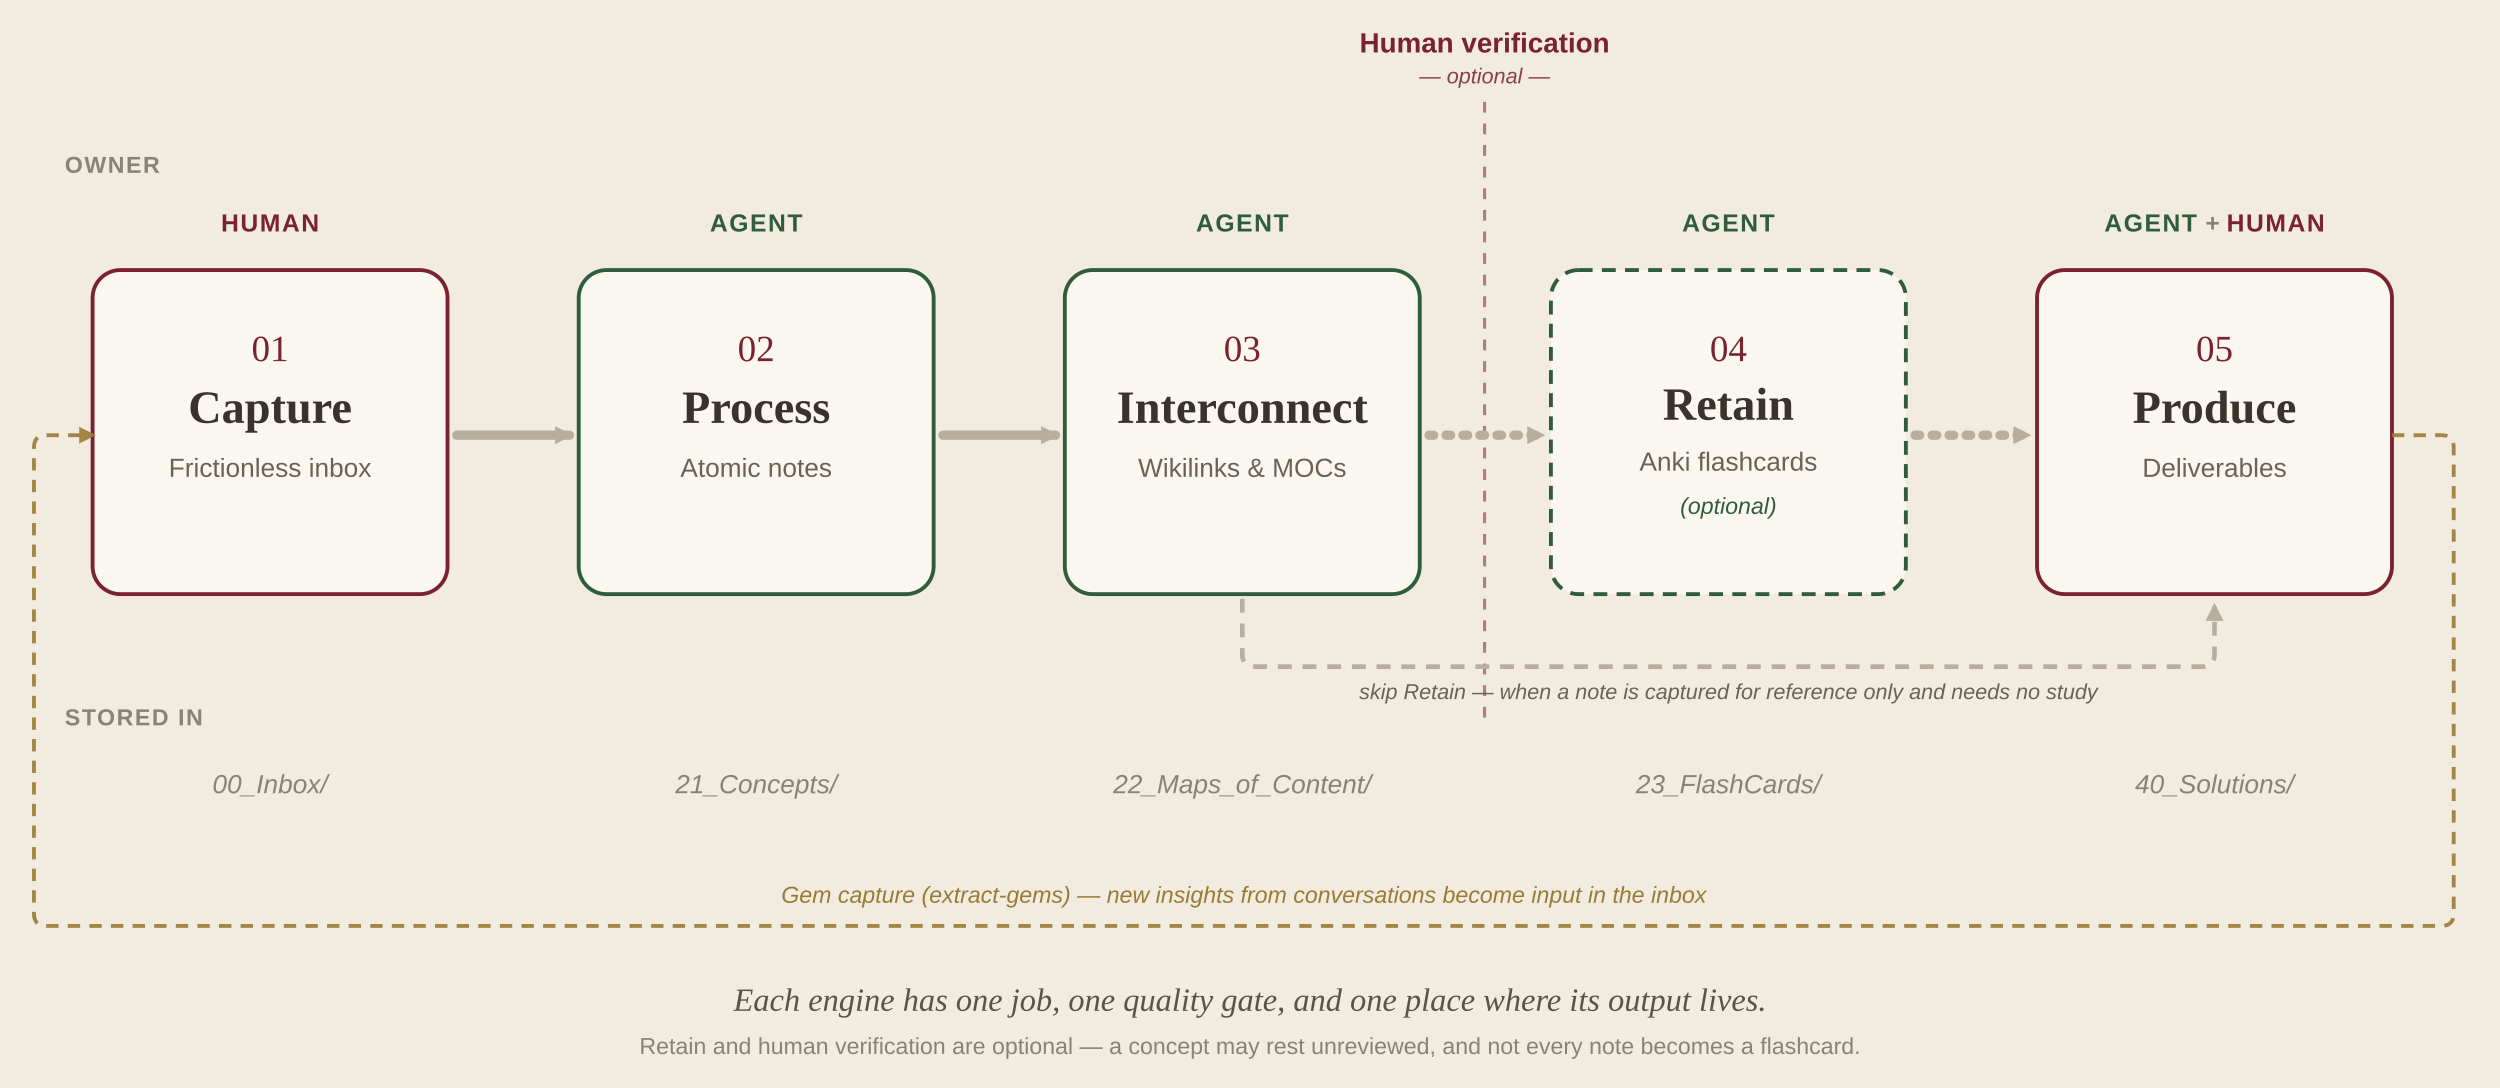
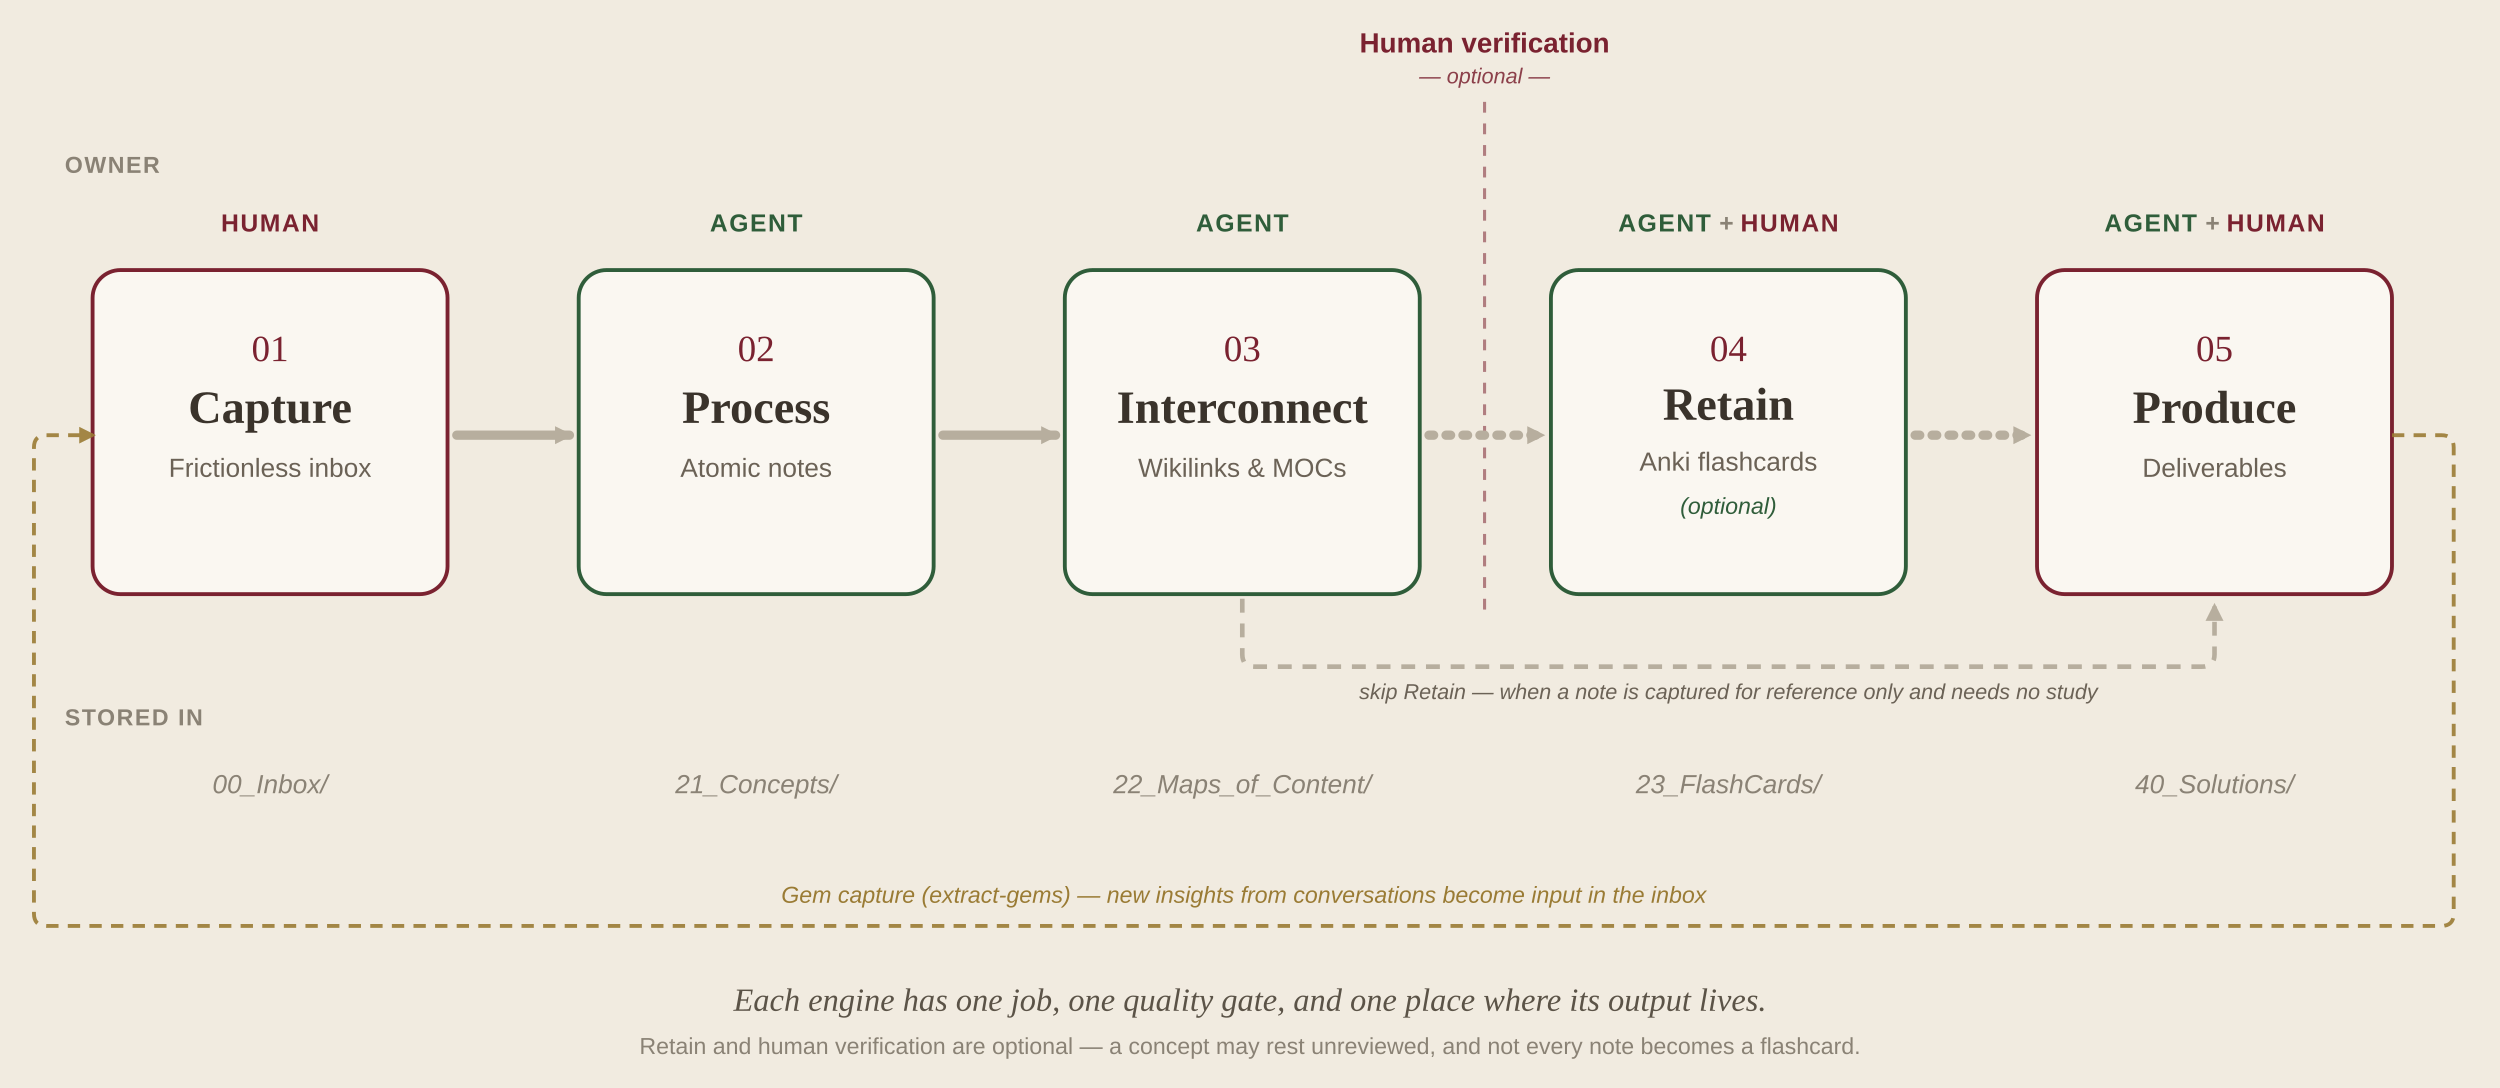
<svg xmlns="http://www.w3.org/2000/svg" viewBox="0 0 1620 705" font-family="Georgia, 'Times New Roman', serif">
  <defs>
    <marker id="arrow" viewBox="0 0 12 12" refX="9" refY="6" markerWidth="14" markerHeight="14" orient="auto" markerUnits="userSpaceOnUse">
      <path d="M1,1 L11,6 L1,11 z" fill="#b7ae9e" />
    </marker>
    <marker id="arrowGem" viewBox="0 0 12 12" refX="9" refY="6" markerWidth="13" markerHeight="13" orient="auto" markerUnits="userSpaceOnUse">
      <path d="M1,1 L11,6 L1,11 z" fill="#9a7b34" />
    </marker>
  </defs>
  <rect x="0" y="0" width="1620" height="705" fill="#f1ebe0" />
  <text x="42" y="112" font-family="'Segoe UI', Arial, sans-serif" font-size="15" font-weight="bold" letter-spacing="1" fill="#8a8275">OWNER</text>
  <text x="42" y="470" font-family="'Segoe UI', Arial, sans-serif" font-size="15" font-weight="bold" letter-spacing="1" fill="#8a8275">STORED IN</text>
-   <line x1="962" y1="66" x2="962" y2="472" stroke="#7a2230" stroke-width="2" stroke-dasharray="7 7" opacity="0.55" />
+   <line x1="962" y1="66" x2="962" y2="400" stroke="#7a2230" stroke-width="2" stroke-dasharray="7 7" opacity="0.55" />
  <text x="962" y="34" text-anchor="middle" font-family="'Segoe UI', Arial, sans-serif" font-size="18" font-weight="bold" fill="#7a2230">Human verification</text>
  <text x="962" y="54" text-anchor="middle" font-family="'Segoe UI', Arial, sans-serif" font-size="14" font-style="italic" fill="#7a2230" opacity="0.85">— optional —</text>
  <text x="175" y="150" text-anchor="middle" font-family="'Segoe UI', Arial, sans-serif" font-size="16" font-weight="bold" letter-spacing="1" fill="#7a2230">HUMAN</text>
  <text x="490" y="150" text-anchor="middle" font-family="'Segoe UI', Arial, sans-serif" font-size="16" font-weight="bold" letter-spacing="1" fill="#2f5d3a">AGENT</text>
  <text x="805" y="150" text-anchor="middle" font-family="'Segoe UI', Arial, sans-serif" font-size="16" font-weight="bold" letter-spacing="1" fill="#2f5d3a">AGENT</text>
-   <text x="1120" y="150" text-anchor="middle" font-family="'Segoe UI', Arial, sans-serif" font-size="16" font-weight="bold" letter-spacing="1" fill="#2f5d3a">AGENT</text>
+   <text x="1120" y="150" text-anchor="middle" font-family="'Segoe UI', Arial, sans-serif" font-size="16" font-weight="bold" letter-spacing="1" fill="#2f5d3a">AGENT <tspan fill="#8a8275">+</tspan>
+     <tspan fill="#7a2230">HUMAN</tspan>
+   </text>
  <text x="1435" y="150" text-anchor="middle" font-family="'Segoe UI', Arial, sans-serif" font-size="16" font-weight="bold" letter-spacing="1" fill="#2f5d3a">AGENT <tspan fill="#8a8275">+</tspan>
    <tspan fill="#7a2230">HUMAN</tspan>
  </text>
  <rect x="60" y="175" width="230" height="210" rx="18" fill="#faf7f1" stroke="#7a2230" stroke-width="2.5" />
  <text x="175" y="234" text-anchor="middle" font-size="24" fill="#7a2230">01</text>
  <text x="175" y="274" text-anchor="middle" font-size="30" font-weight="600" fill="#3a332b">Capture</text>
  <text x="175" y="309" text-anchor="middle" font-family="'Segoe UI', Arial, sans-serif" font-size="17" fill="#6b6256">Frictionless inbox</text>
  <rect x="375" y="175" width="230" height="210" rx="18" fill="#faf7f1" stroke="#2f5d3a" stroke-width="2.5" />
  <text x="490" y="234" text-anchor="middle" font-size="24" fill="#7a2230">02</text>
  <text x="490" y="274" text-anchor="middle" font-size="30" font-weight="600" fill="#3a332b">Process</text>
  <text x="490" y="309" text-anchor="middle" font-family="'Segoe UI', Arial, sans-serif" font-size="17" fill="#6b6256">Atomic notes</text>
  <rect x="690" y="175" width="230" height="210" rx="18" fill="#faf7f1" stroke="#2f5d3a" stroke-width="2.5" />
  <text x="805" y="234" text-anchor="middle" font-size="24" fill="#7a2230">03</text>
  <text x="805" y="274" text-anchor="middle" font-size="30" font-weight="600" fill="#3a332b">Interconnect</text>
  <text x="805" y="309" text-anchor="middle" font-family="'Segoe UI', Arial, sans-serif" font-size="17" fill="#6b6256">Wikilinks &amp; MOCs</text>
-   <rect x="1005" y="175" width="230" height="210" rx="18" fill="#faf7f1" stroke="#2f5d3a" stroke-width="2.5" stroke-dasharray="9 6" />
+   <rect x="1005" y="175" width="230" height="210" rx="18" fill="#faf7f1" stroke="#2f5d3a" stroke-width="2.5" />
  <text x="1120" y="234" text-anchor="middle" font-size="24" fill="#7a2230">04</text>
  <text x="1120" y="272" text-anchor="middle" font-size="30" font-weight="600" fill="#3a332b">Retain</text>
  <text x="1120" y="305" text-anchor="middle" font-family="'Segoe UI', Arial, sans-serif" font-size="17" fill="#6b6256">Anki flashcards</text>
  <text x="1120" y="333" text-anchor="middle" font-family="'Segoe UI', Arial, sans-serif" font-size="15" font-style="italic" fill="#2f5d3a">(optional)</text>
  <rect x="1320" y="175" width="230" height="210" rx="18" fill="#faf7f1" stroke="#7a2230" stroke-width="2.5" />
  <text x="1435" y="234" text-anchor="middle" font-size="24" fill="#7a2230">05</text>
  <text x="1435" y="274" text-anchor="middle" font-size="30" font-weight="600" fill="#3a332b">Produce</text>
  <text x="1435" y="309" text-anchor="middle" font-family="'Segoe UI', Arial, sans-serif" font-size="17" fill="#6b6256">Deliverables</text>
  <line x1="296" y1="282" x2="369" y2="282" stroke="#b7ae9e" stroke-width="6" stroke-linecap="round" marker-end="url(#arrow)" />
  <line x1="611" y1="282" x2="684" y2="282" stroke="#b7ae9e" stroke-width="6" stroke-linecap="round" marker-end="url(#arrow)" />
  <line x1="926" y1="282" x2="999" y2="282" stroke="#b7ae9e" stroke-width="6" stroke-linecap="round" stroke-dasharray="3 8" marker-end="url(#arrow)" />
  <line x1="1241" y1="282" x2="1314" y2="282" stroke="#b7ae9e" stroke-width="6" stroke-linecap="round" stroke-dasharray="3 8" marker-end="url(#arrow)" />
  <path d="M805,388 V424 Q805,432 813,432 H1427 Q1435,432 1435,424 V393" fill="none" stroke="#b7ae9e" stroke-width="3" stroke-dasharray="9 7" marker-end="url(#arrow)" />
  <text x="1120" y="453" text-anchor="middle" font-family="'Segoe UI', Arial, sans-serif" font-size="14" font-style="italic" fill="#6b6256">skip Retain — when a note is captured for reference only and needs no study</text>
  <text x="175" y="514" text-anchor="middle" font-family="'Segoe UI', Arial, sans-serif" font-size="17" font-style="italic" fill="#8a8275">00_Inbox/</text>
  <text x="490" y="514" text-anchor="middle" font-family="'Segoe UI', Arial, sans-serif" font-size="17" font-style="italic" fill="#8a8275">21_Concepts/</text>
  <text x="805" y="514" text-anchor="middle" font-family="'Segoe UI', Arial, sans-serif" font-size="17" font-style="italic" fill="#8a8275">22_Maps_of_Content/</text>
  <text x="1120" y="514" text-anchor="middle" font-family="'Segoe UI', Arial, sans-serif" font-size="17" font-style="italic" fill="#8a8275">23_FlashCards/</text>
  <text x="1435" y="514" text-anchor="middle" font-family="'Segoe UI', Arial, sans-serif" font-size="17" font-style="italic" fill="#8a8275">40_Solutions/</text>
  <path d="M1550,282 H1582 Q1590,282 1590,290 V592 Q1590,600 1582,600 H30 Q22,600 22,592 V290 Q22,282 30,282 H60" fill="none" stroke="#9a7b34" stroke-width="2.5" stroke-dasharray="8 6" opacity="0.9" marker-end="url(#arrowGem)" />
  <text x="806" y="585" text-anchor="middle" font-family="'Segoe UI', Arial, sans-serif" font-size="15" font-style="italic" fill="#9a7b34">Gem capture (extract-gems) — new insights from conversations become input in the inbox</text>
  <text x="810" y="655" text-anchor="middle" font-size="21" font-style="italic" fill="#5b5347">Each engine has one job, one quality gate, and one place where its output lives.</text>
  <text x="810" y="683" text-anchor="middle" font-family="'Segoe UI', Arial, sans-serif" font-size="15" fill="#8a8275">Retain and human verification are optional — a concept may rest unreviewed, and not every note becomes a flashcard.</text>
</svg>
